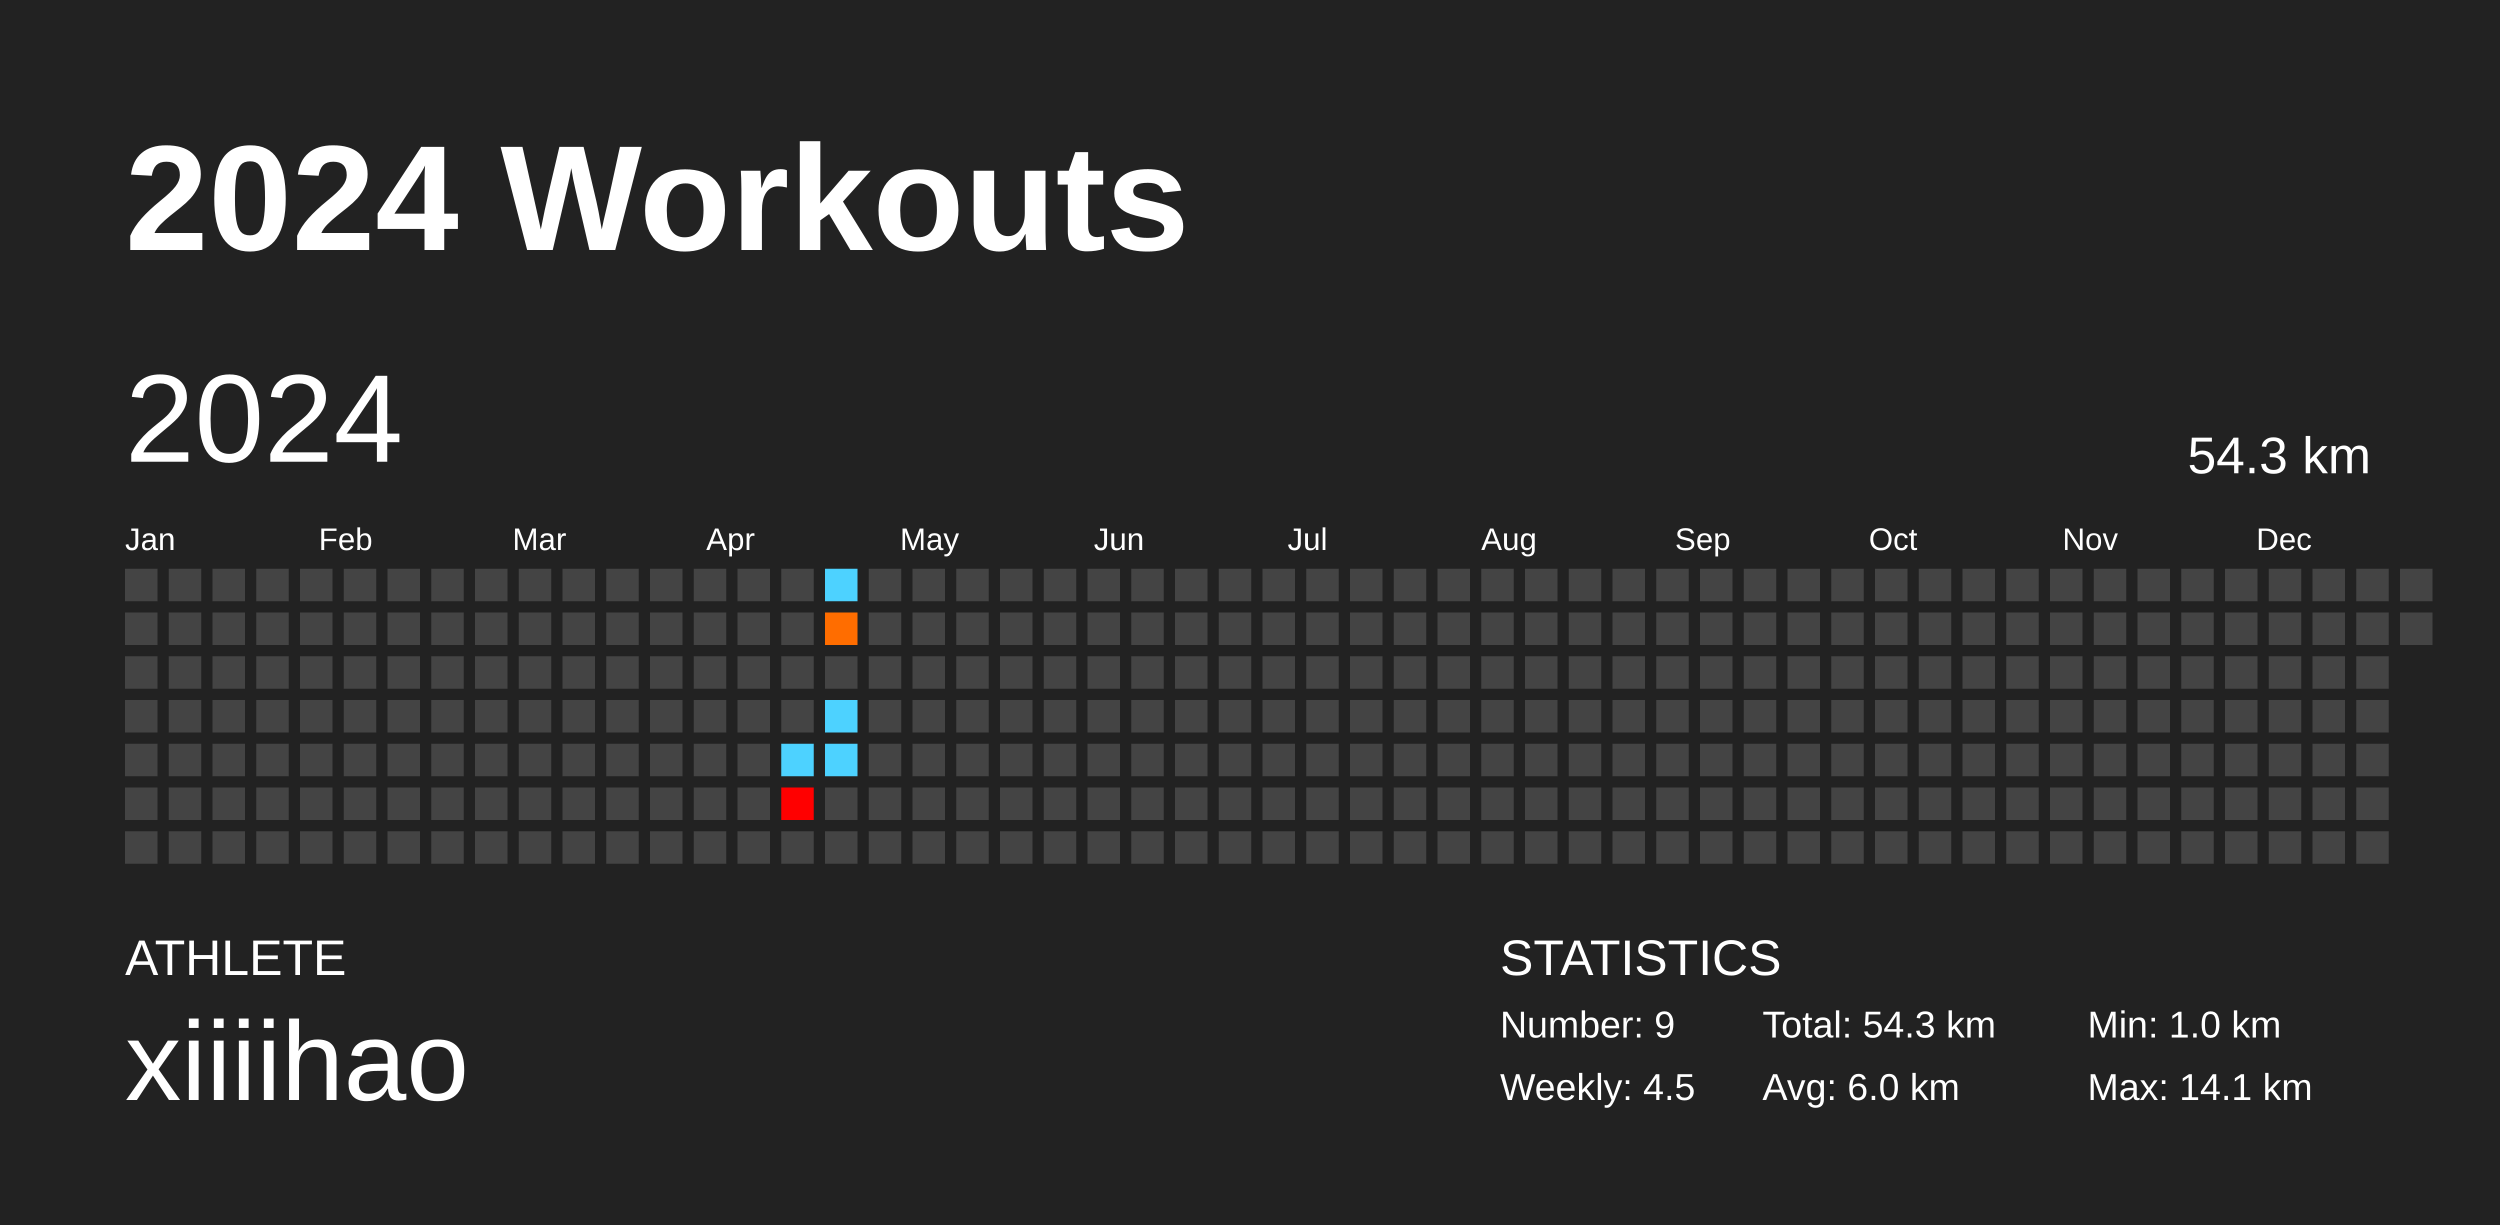
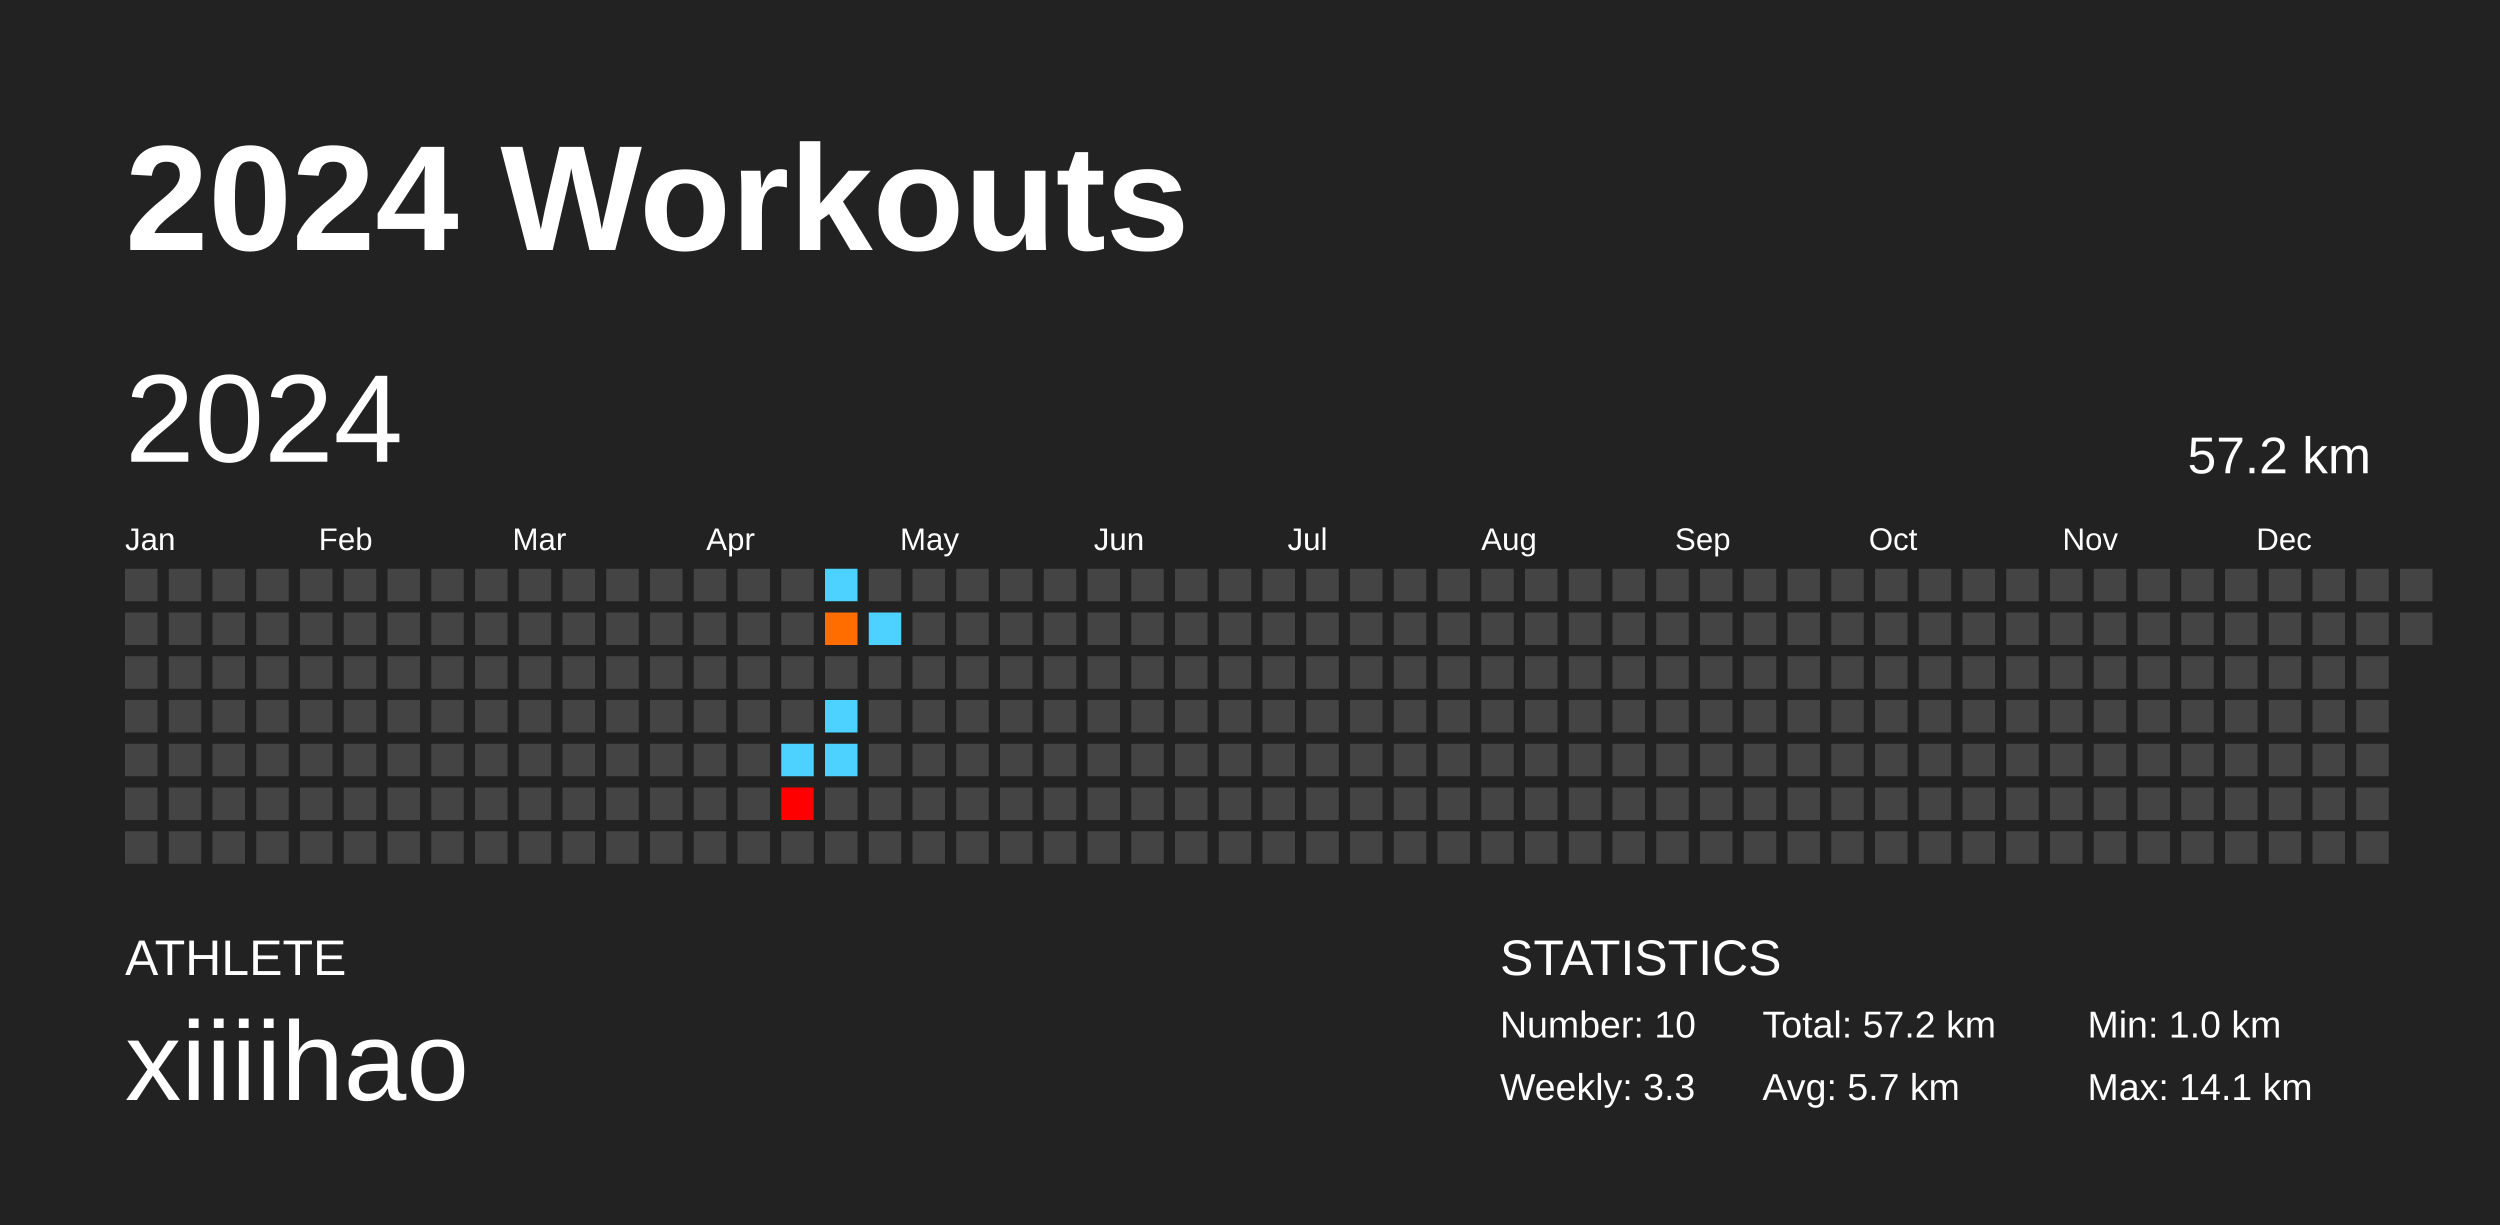
<svg xmlns="http://www.w3.org/2000/svg" baseProfile="full" height="98mm" version="1.1" viewBox="0,0,200,98" width="200mm">
  <defs />
  <rect fill="#222222" height="98" width="200" x="0" y="0" />
  <text fill="#FFFFFF" style="font-size:12px; font-family:Arial; font-weight:bold;" x="10" y="20">2024 Workouts</text>
  <text fill="#FFFFFF" style="font-size:4px; font-family:Arial" x="10" y="78">ATHLETE</text>
  <text fill="#FFFFFF" style="font-size:9px; font-family:Arial" x="10" y="88">xiiiihao</text>
  <text fill="#FFFFFF" style="font-size:4px; font-family:Arial" x="120" y="78">STATISTICS</text>
-   <text fill="#FFFFFF" style="font-size:3px; font-family:Arial" x="120" y="83">Number: 9</text>
-   <text fill="#FFFFFF" style="font-size:3px; font-family:Arial" x="120" y="88">Weekly: 4.5</text>
-   <text fill="#FFFFFF" style="font-size:3px; font-family:Arial" x="141" y="83">Total: 54.3 km</text>
-   <text fill="#FFFFFF" style="font-size:3px; font-family:Arial" x="141" y="88">Avg: 6.0 km</text>
+   <text fill="#FFFFFF" style="font-size:3px; font-family:Arial" x="120" y="83">Number: 10</text>
+   <text fill="#FFFFFF" style="font-size:3px; font-family:Arial" x="120" y="88">Weekly: 3.3</text>
+   <text fill="#FFFFFF" style="font-size:3px; font-family:Arial" x="141" y="83">Total: 57.2 km</text>
+   <text fill="#FFFFFF" style="font-size:3px; font-family:Arial" x="141" y="88">Avg: 5.7 km</text>
  <text fill="#FFFFFF" style="font-size:3px; font-family:Arial" x="167" y="83">Min: 1.0 km</text>
  <text fill="#FFFFFF" style="font-size:3px; font-family:Arial" x="167" y="88">Max: 14.1 km</text>
  <text dominant-baseline="hanging" fill="#FFFFFF" style="font-size:10.0px; font-family:Arial;" x="10" y="30">2024</text>
-   <text dominant-baseline="hanging" fill="#FFFFFF" style="font-size:4.125px; font-family:Arial;" x="175" y="35">54.3 km</text>
+   <text dominant-baseline="hanging" fill="#FFFFFF" style="font-size:4.125px; font-family:Arial;" x="175" y="35">57.2 km</text>
  <text fill="#FFFFFF" style="font-size:2.5px; font-family:Arial" x="10.0" y="44">Jan</text>
  <text fill="#FFFFFF" style="font-size:2.5px; font-family:Arial" x="25.5" y="44">Feb</text>
  <text fill="#FFFFFF" style="font-size:2.5px; font-family:Arial" x="41.0" y="44">Mar</text>
  <text fill="#FFFFFF" style="font-size:2.5px; font-family:Arial" x="56.5" y="44">Apr</text>
  <text fill="#FFFFFF" style="font-size:2.5px; font-family:Arial" x="72.0" y="44">May</text>
  <text fill="#FFFFFF" style="font-size:2.5px; font-family:Arial" x="87.5" y="44">Jun</text>
  <text fill="#FFFFFF" style="font-size:2.5px; font-family:Arial" x="103.0" y="44">Jul</text>
  <text fill="#FFFFFF" style="font-size:2.5px; font-family:Arial" x="118.5" y="44">Aug</text>
  <text fill="#FFFFFF" style="font-size:2.5px; font-family:Arial" x="134.0" y="44">Sep</text>
  <text fill="#FFFFFF" style="font-size:2.5px; font-family:Arial" x="149.5" y="44">Oct</text>
  <text fill="#FFFFFF" style="font-size:2.5px; font-family:Arial" x="165.0" y="44">Nov</text>
  <text fill="#FFFFFF" style="font-size:2.5px; font-family:Arial" x="180.5" y="44">Dec</text>
  <rect fill="#444444" height="2.6" width="2.6" x="10.0" y="45.5" />
  <rect fill="#444444" height="2.6" width="2.6" x="10.0" y="49.0" />
  <rect fill="#444444" height="2.6" width="2.6" x="10.0" y="52.5" />
  <rect fill="#444444" height="2.6" width="2.6" x="10.0" y="56.0" />
  <rect fill="#444444" height="2.6" width="2.6" x="10.0" y="59.5" />
  <rect fill="#444444" height="2.6" width="2.6" x="10.0" y="63.0" />
  <rect fill="#444444" height="2.6" width="2.6" x="10.0" y="66.5" />
  <rect fill="#444444" height="2.6" width="2.6" x="13.5" y="45.5" />
  <rect fill="#444444" height="2.6" width="2.6" x="13.5" y="49.0" />
  <rect fill="#444444" height="2.6" width="2.6" x="13.5" y="52.5" />
  <rect fill="#444444" height="2.6" width="2.6" x="13.5" y="56.0" />
  <rect fill="#444444" height="2.6" width="2.6" x="13.5" y="59.5" />
  <rect fill="#444444" height="2.6" width="2.6" x="13.5" y="63.0" />
  <rect fill="#444444" height="2.6" width="2.6" x="13.5" y="66.5" />
  <rect fill="#444444" height="2.6" width="2.6" x="17.0" y="45.5" />
  <rect fill="#444444" height="2.6" width="2.6" x="17.0" y="49.0" />
  <rect fill="#444444" height="2.6" width="2.6" x="17.0" y="52.5" />
  <rect fill="#444444" height="2.6" width="2.6" x="17.0" y="56.0" />
  <rect fill="#444444" height="2.6" width="2.6" x="17.0" y="59.5" />
  <rect fill="#444444" height="2.6" width="2.6" x="17.0" y="63.0" />
  <rect fill="#444444" height="2.6" width="2.6" x="17.0" y="66.5" />
  <rect fill="#444444" height="2.6" width="2.6" x="20.5" y="45.5" />
  <rect fill="#444444" height="2.6" width="2.6" x="20.5" y="49.0" />
  <rect fill="#444444" height="2.6" width="2.6" x="20.5" y="52.5" />
  <rect fill="#444444" height="2.6" width="2.6" x="20.5" y="56.0" />
  <rect fill="#444444" height="2.6" width="2.6" x="20.5" y="59.5" />
  <rect fill="#444444" height="2.6" width="2.6" x="20.5" y="63.0" />
  <rect fill="#444444" height="2.6" width="2.6" x="20.5" y="66.5" />
  <rect fill="#444444" height="2.6" width="2.6" x="24.0" y="45.5" />
  <rect fill="#444444" height="2.6" width="2.6" x="24.0" y="49.0" />
  <rect fill="#444444" height="2.6" width="2.6" x="24.0" y="52.5" />
  <rect fill="#444444" height="2.6" width="2.6" x="24.0" y="56.0" />
  <rect fill="#444444" height="2.6" width="2.6" x="24.0" y="59.5" />
  <rect fill="#444444" height="2.6" width="2.6" x="24.0" y="63.0" />
  <rect fill="#444444" height="2.6" width="2.6" x="24.0" y="66.5" />
  <rect fill="#444444" height="2.6" width="2.6" x="27.5" y="45.5" />
  <rect fill="#444444" height="2.6" width="2.6" x="27.5" y="49.0" />
  <rect fill="#444444" height="2.6" width="2.6" x="27.5" y="52.5" />
  <rect fill="#444444" height="2.6" width="2.6" x="27.5" y="56.0" />
  <rect fill="#444444" height="2.6" width="2.6" x="27.5" y="59.5" />
  <rect fill="#444444" height="2.6" width="2.6" x="27.5" y="63.0" />
  <rect fill="#444444" height="2.6" width="2.6" x="27.5" y="66.5" />
  <rect fill="#444444" height="2.6" width="2.6" x="31.0" y="45.5" />
  <rect fill="#444444" height="2.6" width="2.6" x="31.0" y="49.0" />
  <rect fill="#444444" height="2.6" width="2.6" x="31.0" y="52.5" />
  <rect fill="#444444" height="2.6" width="2.6" x="31.0" y="56.0" />
  <rect fill="#444444" height="2.6" width="2.6" x="31.0" y="59.5" />
  <rect fill="#444444" height="2.6" width="2.6" x="31.0" y="63.0" />
  <rect fill="#444444" height="2.6" width="2.6" x="31.0" y="66.5" />
  <rect fill="#444444" height="2.6" width="2.6" x="34.5" y="45.5" />
  <rect fill="#444444" height="2.6" width="2.6" x="34.5" y="49.0" />
  <rect fill="#444444" height="2.6" width="2.6" x="34.5" y="52.5" />
  <rect fill="#444444" height="2.6" width="2.6" x="34.5" y="56.0" />
  <rect fill="#444444" height="2.6" width="2.6" x="34.5" y="59.5" />
  <rect fill="#444444" height="2.6" width="2.6" x="34.5" y="63.0" />
  <rect fill="#444444" height="2.6" width="2.6" x="34.5" y="66.5" />
  <rect fill="#444444" height="2.6" width="2.6" x="38.0" y="45.5" />
  <rect fill="#444444" height="2.6" width="2.6" x="38.0" y="49.0" />
  <rect fill="#444444" height="2.6" width="2.6" x="38.0" y="52.5" />
  <rect fill="#444444" height="2.6" width="2.6" x="38.0" y="56.0" />
  <rect fill="#444444" height="2.6" width="2.6" x="38.0" y="59.5" />
  <rect fill="#444444" height="2.6" width="2.6" x="38.0" y="63.0" />
  <rect fill="#444444" height="2.6" width="2.6" x="38.0" y="66.5" />
  <rect fill="#444444" height="2.6" width="2.6" x="41.5" y="45.5" />
  <rect fill="#444444" height="2.6" width="2.6" x="41.5" y="49.0" />
  <rect fill="#444444" height="2.6" width="2.6" x="41.5" y="52.5" />
  <rect fill="#444444" height="2.6" width="2.6" x="41.5" y="56.0" />
  <rect fill="#444444" height="2.6" width="2.6" x="41.5" y="59.5" />
  <rect fill="#444444" height="2.6" width="2.6" x="41.5" y="63.0" />
  <rect fill="#444444" height="2.6" width="2.6" x="41.5" y="66.5" />
  <rect fill="#444444" height="2.6" width="2.6" x="45.0" y="45.5" />
  <rect fill="#444444" height="2.6" width="2.6" x="45.0" y="49.0" />
  <rect fill="#444444" height="2.6" width="2.6" x="45.0" y="52.5" />
  <rect fill="#444444" height="2.6" width="2.6" x="45.0" y="56.0" />
  <rect fill="#444444" height="2.6" width="2.6" x="45.0" y="59.5" />
  <rect fill="#444444" height="2.6" width="2.6" x="45.0" y="63.0" />
  <rect fill="#444444" height="2.6" width="2.6" x="45.0" y="66.5" />
  <rect fill="#444444" height="2.6" width="2.6" x="48.5" y="45.5" />
  <rect fill="#444444" height="2.6" width="2.6" x="48.5" y="49.0" />
  <rect fill="#444444" height="2.6" width="2.6" x="48.5" y="52.5" />
  <rect fill="#444444" height="2.6" width="2.6" x="48.5" y="56.0" />
  <rect fill="#444444" height="2.6" width="2.6" x="48.5" y="59.5" />
  <rect fill="#444444" height="2.6" width="2.6" x="48.5" y="63.0" />
  <rect fill="#444444" height="2.6" width="2.6" x="48.5" y="66.5" />
  <rect fill="#444444" height="2.6" width="2.6" x="52.0" y="45.5" />
  <rect fill="#444444" height="2.6" width="2.6" x="52.0" y="49.0" />
  <rect fill="#444444" height="2.6" width="2.6" x="52.0" y="52.5" />
  <rect fill="#444444" height="2.6" width="2.6" x="52.0" y="56.0" />
  <rect fill="#444444" height="2.6" width="2.6" x="52.0" y="59.5" />
  <rect fill="#444444" height="2.6" width="2.6" x="52.0" y="63.0" />
  <rect fill="#444444" height="2.6" width="2.6" x="52.0" y="66.5" />
  <rect fill="#444444" height="2.6" width="2.6" x="55.5" y="45.5" />
  <rect fill="#444444" height="2.6" width="2.6" x="55.5" y="49.0" />
  <rect fill="#444444" height="2.6" width="2.6" x="55.5" y="52.5" />
  <rect fill="#444444" height="2.6" width="2.6" x="55.5" y="56.0" />
  <rect fill="#444444" height="2.6" width="2.6" x="55.5" y="59.5" />
  <rect fill="#444444" height="2.6" width="2.6" x="55.5" y="63.0" />
  <rect fill="#444444" height="2.6" width="2.6" x="55.5" y="66.5" />
  <rect fill="#444444" height="2.6" width="2.6" x="59.0" y="45.5" />
  <rect fill="#444444" height="2.6" width="2.6" x="59.0" y="49.0" />
  <rect fill="#444444" height="2.6" width="2.6" x="59.0" y="52.5" />
  <rect fill="#444444" height="2.6" width="2.6" x="59.0" y="56.0" />
  <rect fill="#444444" height="2.6" width="2.6" x="59.0" y="59.5" />
  <rect fill="#444444" height="2.6" width="2.6" x="59.0" y="63.0" />
  <rect fill="#444444" height="2.6" width="2.6" x="59.0" y="66.5" />
  <rect fill="#444444" height="2.6" width="2.6" x="62.5" y="45.5" />
  <rect fill="#444444" height="2.6" width="2.6" x="62.5" y="49.0" />
  <rect fill="#444444" height="2.6" width="2.6" x="62.5" y="52.5" />
  <rect fill="#444444" height="2.6" width="2.6" x="62.5" y="56.0" />
  <rect fill="#4dd2ff" height="2.6" width="2.6" x="62.5" y="59.5" />
  <rect fill="#ff0000" height="2.6" width="2.6" x="62.5" y="63.0" />
  <rect fill="#444444" height="2.6" width="2.6" x="62.5" y="66.5" />
  <rect fill="#4dd2ff" height="2.6" width="2.6" x="66.0" y="45.5" />
-   <rect fill="#ff6d00" height="2.6" width="2.6" x="66.0" y="49.0" />
+   <rect fill="#ff6c00" height="2.6" width="2.6" x="66.0" y="49.0" />
  <rect fill="#444444" height="2.6" width="2.6" x="66.0" y="52.5" />
  <rect fill="#4dd2ff" height="2.6" width="2.6" x="66.0" y="56.0" />
  <rect fill="#4dd2ff" height="2.6" width="2.6" x="66.0" y="59.5" />
  <rect fill="#444444" height="2.6" width="2.6" x="66.0" y="63.0" />
  <rect fill="#444444" height="2.6" width="2.6" x="66.0" y="66.5" />
  <rect fill="#444444" height="2.6" width="2.6" x="69.5" y="45.5" />
-   <rect fill="#444444" height="2.6" width="2.6" x="69.5" y="49.0" />
+   <rect fill="#4dd2ff" height="2.6" width="2.6" x="69.5" y="49.0" />
  <rect fill="#444444" height="2.6" width="2.6" x="69.5" y="52.5" />
  <rect fill="#444444" height="2.6" width="2.6" x="69.5" y="56.0" />
  <rect fill="#444444" height="2.6" width="2.6" x="69.5" y="59.5" />
  <rect fill="#444444" height="2.6" width="2.6" x="69.5" y="63.0" />
  <rect fill="#444444" height="2.6" width="2.6" x="69.5" y="66.5" />
  <rect fill="#444444" height="2.6" width="2.6" x="73.0" y="45.5" />
  <rect fill="#444444" height="2.6" width="2.6" x="73.0" y="49.0" />
  <rect fill="#444444" height="2.6" width="2.6" x="73.0" y="52.5" />
  <rect fill="#444444" height="2.6" width="2.6" x="73.0" y="56.0" />
  <rect fill="#444444" height="2.6" width="2.6" x="73.0" y="59.5" />
  <rect fill="#444444" height="2.6" width="2.6" x="73.0" y="63.0" />
  <rect fill="#444444" height="2.6" width="2.6" x="73.0" y="66.5" />
  <rect fill="#444444" height="2.6" width="2.6" x="76.5" y="45.5" />
  <rect fill="#444444" height="2.6" width="2.6" x="76.5" y="49.0" />
  <rect fill="#444444" height="2.6" width="2.6" x="76.5" y="52.5" />
  <rect fill="#444444" height="2.6" width="2.6" x="76.5" y="56.0" />
  <rect fill="#444444" height="2.6" width="2.6" x="76.5" y="59.5" />
  <rect fill="#444444" height="2.6" width="2.6" x="76.5" y="63.0" />
  <rect fill="#444444" height="2.6" width="2.6" x="76.5" y="66.5" />
  <rect fill="#444444" height="2.6" width="2.6" x="80.0" y="45.5" />
  <rect fill="#444444" height="2.6" width="2.6" x="80.0" y="49.0" />
  <rect fill="#444444" height="2.6" width="2.6" x="80.0" y="52.5" />
  <rect fill="#444444" height="2.6" width="2.6" x="80.0" y="56.0" />
  <rect fill="#444444" height="2.6" width="2.6" x="80.0" y="59.5" />
  <rect fill="#444444" height="2.6" width="2.6" x="80.0" y="63.0" />
  <rect fill="#444444" height="2.6" width="2.6" x="80.0" y="66.5" />
  <rect fill="#444444" height="2.6" width="2.6" x="83.5" y="45.5" />
  <rect fill="#444444" height="2.6" width="2.6" x="83.5" y="49.0" />
  <rect fill="#444444" height="2.6" width="2.6" x="83.5" y="52.5" />
  <rect fill="#444444" height="2.6" width="2.6" x="83.5" y="56.0" />
  <rect fill="#444444" height="2.6" width="2.6" x="83.5" y="59.5" />
  <rect fill="#444444" height="2.6" width="2.6" x="83.5" y="63.0" />
  <rect fill="#444444" height="2.6" width="2.6" x="83.5" y="66.5" />
  <rect fill="#444444" height="2.6" width="2.6" x="87.0" y="45.5" />
  <rect fill="#444444" height="2.6" width="2.6" x="87.0" y="49.0" />
  <rect fill="#444444" height="2.6" width="2.6" x="87.0" y="52.5" />
  <rect fill="#444444" height="2.6" width="2.6" x="87.0" y="56.0" />
  <rect fill="#444444" height="2.6" width="2.6" x="87.0" y="59.5" />
  <rect fill="#444444" height="2.6" width="2.6" x="87.0" y="63.0" />
  <rect fill="#444444" height="2.6" width="2.6" x="87.0" y="66.5" />
  <rect fill="#444444" height="2.6" width="2.6" x="90.5" y="45.5" />
  <rect fill="#444444" height="2.6" width="2.6" x="90.5" y="49.0" />
  <rect fill="#444444" height="2.6" width="2.6" x="90.5" y="52.5" />
  <rect fill="#444444" height="2.6" width="2.6" x="90.5" y="56.0" />
  <rect fill="#444444" height="2.6" width="2.6" x="90.5" y="59.5" />
  <rect fill="#444444" height="2.6" width="2.6" x="90.5" y="63.0" />
  <rect fill="#444444" height="2.6" width="2.6" x="90.5" y="66.5" />
  <rect fill="#444444" height="2.6" width="2.6" x="94.0" y="45.5" />
  <rect fill="#444444" height="2.6" width="2.6" x="94.0" y="49.0" />
  <rect fill="#444444" height="2.6" width="2.6" x="94.0" y="52.5" />
  <rect fill="#444444" height="2.6" width="2.6" x="94.0" y="56.0" />
  <rect fill="#444444" height="2.6" width="2.6" x="94.0" y="59.5" />
  <rect fill="#444444" height="2.6" width="2.6" x="94.0" y="63.0" />
  <rect fill="#444444" height="2.6" width="2.6" x="94.0" y="66.5" />
  <rect fill="#444444" height="2.6" width="2.6" x="97.5" y="45.5" />
  <rect fill="#444444" height="2.6" width="2.6" x="97.5" y="49.0" />
  <rect fill="#444444" height="2.6" width="2.6" x="97.5" y="52.5" />
  <rect fill="#444444" height="2.6" width="2.6" x="97.5" y="56.0" />
  <rect fill="#444444" height="2.6" width="2.6" x="97.5" y="59.5" />
  <rect fill="#444444" height="2.6" width="2.6" x="97.5" y="63.0" />
  <rect fill="#444444" height="2.6" width="2.6" x="97.5" y="66.5" />
  <rect fill="#444444" height="2.6" width="2.6" x="101.0" y="45.5" />
  <rect fill="#444444" height="2.6" width="2.6" x="101.0" y="49.0" />
  <rect fill="#444444" height="2.6" width="2.6" x="101.0" y="52.5" />
  <rect fill="#444444" height="2.6" width="2.6" x="101.0" y="56.0" />
  <rect fill="#444444" height="2.6" width="2.6" x="101.0" y="59.5" />
  <rect fill="#444444" height="2.6" width="2.6" x="101.0" y="63.0" />
  <rect fill="#444444" height="2.6" width="2.6" x="101.0" y="66.5" />
  <rect fill="#444444" height="2.6" width="2.6" x="104.5" y="45.5" />
  <rect fill="#444444" height="2.6" width="2.6" x="104.5" y="49.0" />
  <rect fill="#444444" height="2.6" width="2.6" x="104.5" y="52.5" />
  <rect fill="#444444" height="2.6" width="2.6" x="104.5" y="56.0" />
  <rect fill="#444444" height="2.6" width="2.6" x="104.5" y="59.5" />
  <rect fill="#444444" height="2.6" width="2.6" x="104.5" y="63.0" />
  <rect fill="#444444" height="2.6" width="2.6" x="104.5" y="66.5" />
  <rect fill="#444444" height="2.6" width="2.6" x="108.0" y="45.5" />
  <rect fill="#444444" height="2.6" width="2.6" x="108.0" y="49.0" />
  <rect fill="#444444" height="2.6" width="2.6" x="108.0" y="52.5" />
  <rect fill="#444444" height="2.6" width="2.6" x="108.0" y="56.0" />
  <rect fill="#444444" height="2.6" width="2.6" x="108.0" y="59.5" />
  <rect fill="#444444" height="2.6" width="2.6" x="108.0" y="63.0" />
  <rect fill="#444444" height="2.6" width="2.6" x="108.0" y="66.5" />
  <rect fill="#444444" height="2.6" width="2.6" x="111.5" y="45.5" />
  <rect fill="#444444" height="2.6" width="2.6" x="111.5" y="49.0" />
  <rect fill="#444444" height="2.6" width="2.6" x="111.5" y="52.5" />
  <rect fill="#444444" height="2.6" width="2.6" x="111.5" y="56.0" />
  <rect fill="#444444" height="2.6" width="2.6" x="111.5" y="59.5" />
  <rect fill="#444444" height="2.6" width="2.6" x="111.5" y="63.0" />
  <rect fill="#444444" height="2.6" width="2.6" x="111.5" y="66.5" />
  <rect fill="#444444" height="2.6" width="2.6" x="115.0" y="45.5" />
  <rect fill="#444444" height="2.6" width="2.6" x="115.0" y="49.0" />
  <rect fill="#444444" height="2.6" width="2.6" x="115.0" y="52.5" />
  <rect fill="#444444" height="2.6" width="2.6" x="115.0" y="56.0" />
  <rect fill="#444444" height="2.6" width="2.6" x="115.0" y="59.5" />
  <rect fill="#444444" height="2.6" width="2.6" x="115.0" y="63.0" />
  <rect fill="#444444" height="2.6" width="2.6" x="115.0" y="66.5" />
  <rect fill="#444444" height="2.6" width="2.6" x="118.5" y="45.5" />
  <rect fill="#444444" height="2.6" width="2.6" x="118.5" y="49.0" />
  <rect fill="#444444" height="2.6" width="2.6" x="118.5" y="52.5" />
  <rect fill="#444444" height="2.6" width="2.6" x="118.5" y="56.0" />
  <rect fill="#444444" height="2.6" width="2.6" x="118.5" y="59.5" />
  <rect fill="#444444" height="2.6" width="2.6" x="118.5" y="63.0" />
  <rect fill="#444444" height="2.6" width="2.6" x="118.5" y="66.5" />
  <rect fill="#444444" height="2.6" width="2.6" x="122.0" y="45.5" />
  <rect fill="#444444" height="2.6" width="2.6" x="122.0" y="49.0" />
  <rect fill="#444444" height="2.6" width="2.6" x="122.0" y="52.5" />
  <rect fill="#444444" height="2.6" width="2.6" x="122.0" y="56.0" />
  <rect fill="#444444" height="2.6" width="2.6" x="122.0" y="59.5" />
  <rect fill="#444444" height="2.6" width="2.6" x="122.0" y="63.0" />
  <rect fill="#444444" height="2.6" width="2.6" x="122.0" y="66.5" />
  <rect fill="#444444" height="2.6" width="2.6" x="125.5" y="45.5" />
  <rect fill="#444444" height="2.6" width="2.6" x="125.5" y="49.0" />
  <rect fill="#444444" height="2.6" width="2.6" x="125.5" y="52.5" />
  <rect fill="#444444" height="2.6" width="2.6" x="125.5" y="56.0" />
  <rect fill="#444444" height="2.6" width="2.6" x="125.5" y="59.5" />
  <rect fill="#444444" height="2.6" width="2.6" x="125.5" y="63.0" />
  <rect fill="#444444" height="2.6" width="2.6" x="125.5" y="66.5" />
  <rect fill="#444444" height="2.6" width="2.6" x="129.0" y="45.5" />
  <rect fill="#444444" height="2.6" width="2.6" x="129.0" y="49.0" />
  <rect fill="#444444" height="2.6" width="2.6" x="129.0" y="52.5" />
  <rect fill="#444444" height="2.6" width="2.6" x="129.0" y="56.0" />
  <rect fill="#444444" height="2.6" width="2.6" x="129.0" y="59.5" />
  <rect fill="#444444" height="2.6" width="2.6" x="129.0" y="63.0" />
  <rect fill="#444444" height="2.6" width="2.6" x="129.0" y="66.5" />
  <rect fill="#444444" height="2.6" width="2.6" x="132.5" y="45.5" />
  <rect fill="#444444" height="2.6" width="2.6" x="132.5" y="49.0" />
  <rect fill="#444444" height="2.6" width="2.6" x="132.5" y="52.5" />
  <rect fill="#444444" height="2.6" width="2.6" x="132.5" y="56.0" />
  <rect fill="#444444" height="2.6" width="2.6" x="132.5" y="59.5" />
  <rect fill="#444444" height="2.6" width="2.6" x="132.5" y="63.0" />
  <rect fill="#444444" height="2.6" width="2.6" x="132.5" y="66.5" />
  <rect fill="#444444" height="2.6" width="2.6" x="136.0" y="45.5" />
  <rect fill="#444444" height="2.6" width="2.6" x="136.0" y="49.0" />
  <rect fill="#444444" height="2.6" width="2.6" x="136.0" y="52.5" />
  <rect fill="#444444" height="2.6" width="2.6" x="136.0" y="56.0" />
  <rect fill="#444444" height="2.6" width="2.6" x="136.0" y="59.5" />
  <rect fill="#444444" height="2.6" width="2.6" x="136.0" y="63.0" />
  <rect fill="#444444" height="2.6" width="2.6" x="136.0" y="66.5" />
  <rect fill="#444444" height="2.6" width="2.6" x="139.5" y="45.5" />
  <rect fill="#444444" height="2.6" width="2.6" x="139.5" y="49.0" />
  <rect fill="#444444" height="2.6" width="2.6" x="139.5" y="52.5" />
  <rect fill="#444444" height="2.6" width="2.6" x="139.5" y="56.0" />
  <rect fill="#444444" height="2.6" width="2.6" x="139.5" y="59.5" />
  <rect fill="#444444" height="2.6" width="2.6" x="139.5" y="63.0" />
  <rect fill="#444444" height="2.6" width="2.6" x="139.5" y="66.5" />
  <rect fill="#444444" height="2.6" width="2.6" x="143.0" y="45.5" />
  <rect fill="#444444" height="2.6" width="2.6" x="143.0" y="49.0" />
  <rect fill="#444444" height="2.6" width="2.6" x="143.0" y="52.5" />
  <rect fill="#444444" height="2.6" width="2.6" x="143.0" y="56.0" />
  <rect fill="#444444" height="2.6" width="2.6" x="143.0" y="59.5" />
  <rect fill="#444444" height="2.6" width="2.6" x="143.0" y="63.0" />
  <rect fill="#444444" height="2.6" width="2.6" x="143.0" y="66.5" />
  <rect fill="#444444" height="2.6" width="2.6" x="146.5" y="45.5" />
  <rect fill="#444444" height="2.6" width="2.6" x="146.5" y="49.0" />
  <rect fill="#444444" height="2.6" width="2.6" x="146.5" y="52.5" />
  <rect fill="#444444" height="2.6" width="2.6" x="146.5" y="56.0" />
  <rect fill="#444444" height="2.6" width="2.6" x="146.5" y="59.5" />
  <rect fill="#444444" height="2.6" width="2.6" x="146.5" y="63.0" />
  <rect fill="#444444" height="2.6" width="2.6" x="146.5" y="66.5" />
  <rect fill="#444444" height="2.6" width="2.6" x="150.0" y="45.5" />
  <rect fill="#444444" height="2.6" width="2.6" x="150.0" y="49.0" />
  <rect fill="#444444" height="2.6" width="2.6" x="150.0" y="52.5" />
  <rect fill="#444444" height="2.6" width="2.6" x="150.0" y="56.0" />
  <rect fill="#444444" height="2.6" width="2.6" x="150.0" y="59.5" />
  <rect fill="#444444" height="2.6" width="2.6" x="150.0" y="63.0" />
  <rect fill="#444444" height="2.6" width="2.6" x="150.0" y="66.5" />
  <rect fill="#444444" height="2.6" width="2.6" x="153.5" y="45.5" />
  <rect fill="#444444" height="2.6" width="2.6" x="153.5" y="49.0" />
  <rect fill="#444444" height="2.6" width="2.6" x="153.5" y="52.5" />
  <rect fill="#444444" height="2.6" width="2.6" x="153.5" y="56.0" />
  <rect fill="#444444" height="2.6" width="2.6" x="153.5" y="59.5" />
  <rect fill="#444444" height="2.6" width="2.6" x="153.5" y="63.0" />
  <rect fill="#444444" height="2.6" width="2.6" x="153.5" y="66.5" />
  <rect fill="#444444" height="2.6" width="2.6" x="157.0" y="45.5" />
  <rect fill="#444444" height="2.6" width="2.6" x="157.0" y="49.0" />
  <rect fill="#444444" height="2.6" width="2.6" x="157.0" y="52.5" />
  <rect fill="#444444" height="2.6" width="2.6" x="157.0" y="56.0" />
  <rect fill="#444444" height="2.6" width="2.6" x="157.0" y="59.5" />
  <rect fill="#444444" height="2.6" width="2.6" x="157.0" y="63.0" />
  <rect fill="#444444" height="2.6" width="2.6" x="157.0" y="66.5" />
  <rect fill="#444444" height="2.6" width="2.6" x="160.5" y="45.5" />
  <rect fill="#444444" height="2.6" width="2.6" x="160.5" y="49.0" />
  <rect fill="#444444" height="2.6" width="2.6" x="160.5" y="52.5" />
  <rect fill="#444444" height="2.6" width="2.6" x="160.5" y="56.0" />
  <rect fill="#444444" height="2.6" width="2.6" x="160.5" y="59.5" />
  <rect fill="#444444" height="2.6" width="2.6" x="160.5" y="63.0" />
  <rect fill="#444444" height="2.6" width="2.6" x="160.5" y="66.5" />
  <rect fill="#444444" height="2.6" width="2.6" x="164.0" y="45.5" />
  <rect fill="#444444" height="2.6" width="2.6" x="164.0" y="49.0" />
  <rect fill="#444444" height="2.6" width="2.6" x="164.0" y="52.5" />
  <rect fill="#444444" height="2.6" width="2.6" x="164.0" y="56.0" />
  <rect fill="#444444" height="2.6" width="2.6" x="164.0" y="59.5" />
  <rect fill="#444444" height="2.6" width="2.6" x="164.0" y="63.0" />
  <rect fill="#444444" height="2.6" width="2.6" x="164.0" y="66.5" />
  <rect fill="#444444" height="2.6" width="2.6" x="167.5" y="45.5" />
  <rect fill="#444444" height="2.6" width="2.6" x="167.5" y="49.0" />
  <rect fill="#444444" height="2.6" width="2.6" x="167.5" y="52.5" />
  <rect fill="#444444" height="2.6" width="2.6" x="167.5" y="56.0" />
  <rect fill="#444444" height="2.6" width="2.6" x="167.5" y="59.5" />
  <rect fill="#444444" height="2.6" width="2.6" x="167.5" y="63.0" />
  <rect fill="#444444" height="2.6" width="2.6" x="167.5" y="66.5" />
  <rect fill="#444444" height="2.6" width="2.6" x="171.0" y="45.5" />
  <rect fill="#444444" height="2.6" width="2.6" x="171.0" y="49.0" />
  <rect fill="#444444" height="2.6" width="2.6" x="171.0" y="52.5" />
  <rect fill="#444444" height="2.6" width="2.6" x="171.0" y="56.0" />
  <rect fill="#444444" height="2.6" width="2.6" x="171.0" y="59.5" />
  <rect fill="#444444" height="2.6" width="2.6" x="171.0" y="63.0" />
  <rect fill="#444444" height="2.6" width="2.6" x="171.0" y="66.5" />
  <rect fill="#444444" height="2.6" width="2.6" x="174.5" y="45.5" />
  <rect fill="#444444" height="2.6" width="2.6" x="174.5" y="49.0" />
  <rect fill="#444444" height="2.6" width="2.6" x="174.5" y="52.5" />
  <rect fill="#444444" height="2.6" width="2.6" x="174.5" y="56.0" />
  <rect fill="#444444" height="2.6" width="2.6" x="174.5" y="59.5" />
  <rect fill="#444444" height="2.6" width="2.6" x="174.5" y="63.0" />
  <rect fill="#444444" height="2.6" width="2.6" x="174.5" y="66.5" />
  <rect fill="#444444" height="2.6" width="2.6" x="178.0" y="45.5" />
  <rect fill="#444444" height="2.6" width="2.6" x="178.0" y="49.0" />
  <rect fill="#444444" height="2.6" width="2.6" x="178.0" y="52.5" />
  <rect fill="#444444" height="2.6" width="2.6" x="178.0" y="56.0" />
  <rect fill="#444444" height="2.6" width="2.6" x="178.0" y="59.5" />
  <rect fill="#444444" height="2.6" width="2.6" x="178.0" y="63.0" />
  <rect fill="#444444" height="2.6" width="2.6" x="178.0" y="66.5" />
  <rect fill="#444444" height="2.6" width="2.6" x="181.5" y="45.5" />
  <rect fill="#444444" height="2.6" width="2.6" x="181.5" y="49.0" />
  <rect fill="#444444" height="2.6" width="2.6" x="181.5" y="52.5" />
  <rect fill="#444444" height="2.6" width="2.6" x="181.5" y="56.0" />
  <rect fill="#444444" height="2.6" width="2.6" x="181.5" y="59.5" />
  <rect fill="#444444" height="2.6" width="2.6" x="181.5" y="63.0" />
  <rect fill="#444444" height="2.6" width="2.6" x="181.5" y="66.5" />
  <rect fill="#444444" height="2.6" width="2.6" x="185.0" y="45.5" />
  <rect fill="#444444" height="2.6" width="2.6" x="185.0" y="49.0" />
  <rect fill="#444444" height="2.6" width="2.6" x="185.0" y="52.5" />
  <rect fill="#444444" height="2.6" width="2.6" x="185.0" y="56.0" />
  <rect fill="#444444" height="2.6" width="2.6" x="185.0" y="59.5" />
  <rect fill="#444444" height="2.6" width="2.6" x="185.0" y="63.0" />
  <rect fill="#444444" height="2.6" width="2.6" x="185.0" y="66.5" />
  <rect fill="#444444" height="2.6" width="2.6" x="188.5" y="45.5" />
  <rect fill="#444444" height="2.6" width="2.6" x="188.5" y="49.0" />
  <rect fill="#444444" height="2.6" width="2.6" x="188.5" y="52.5" />
  <rect fill="#444444" height="2.6" width="2.6" x="188.5" y="56.0" />
  <rect fill="#444444" height="2.6" width="2.6" x="188.5" y="59.5" />
  <rect fill="#444444" height="2.6" width="2.6" x="188.5" y="63.0" />
  <rect fill="#444444" height="2.6" width="2.6" x="188.5" y="66.5" />
  <rect fill="#444444" height="2.6" width="2.6" x="192.0" y="45.5" />
  <rect fill="#444444" height="2.6" width="2.6" x="192.0" y="49.0" />
</svg>
